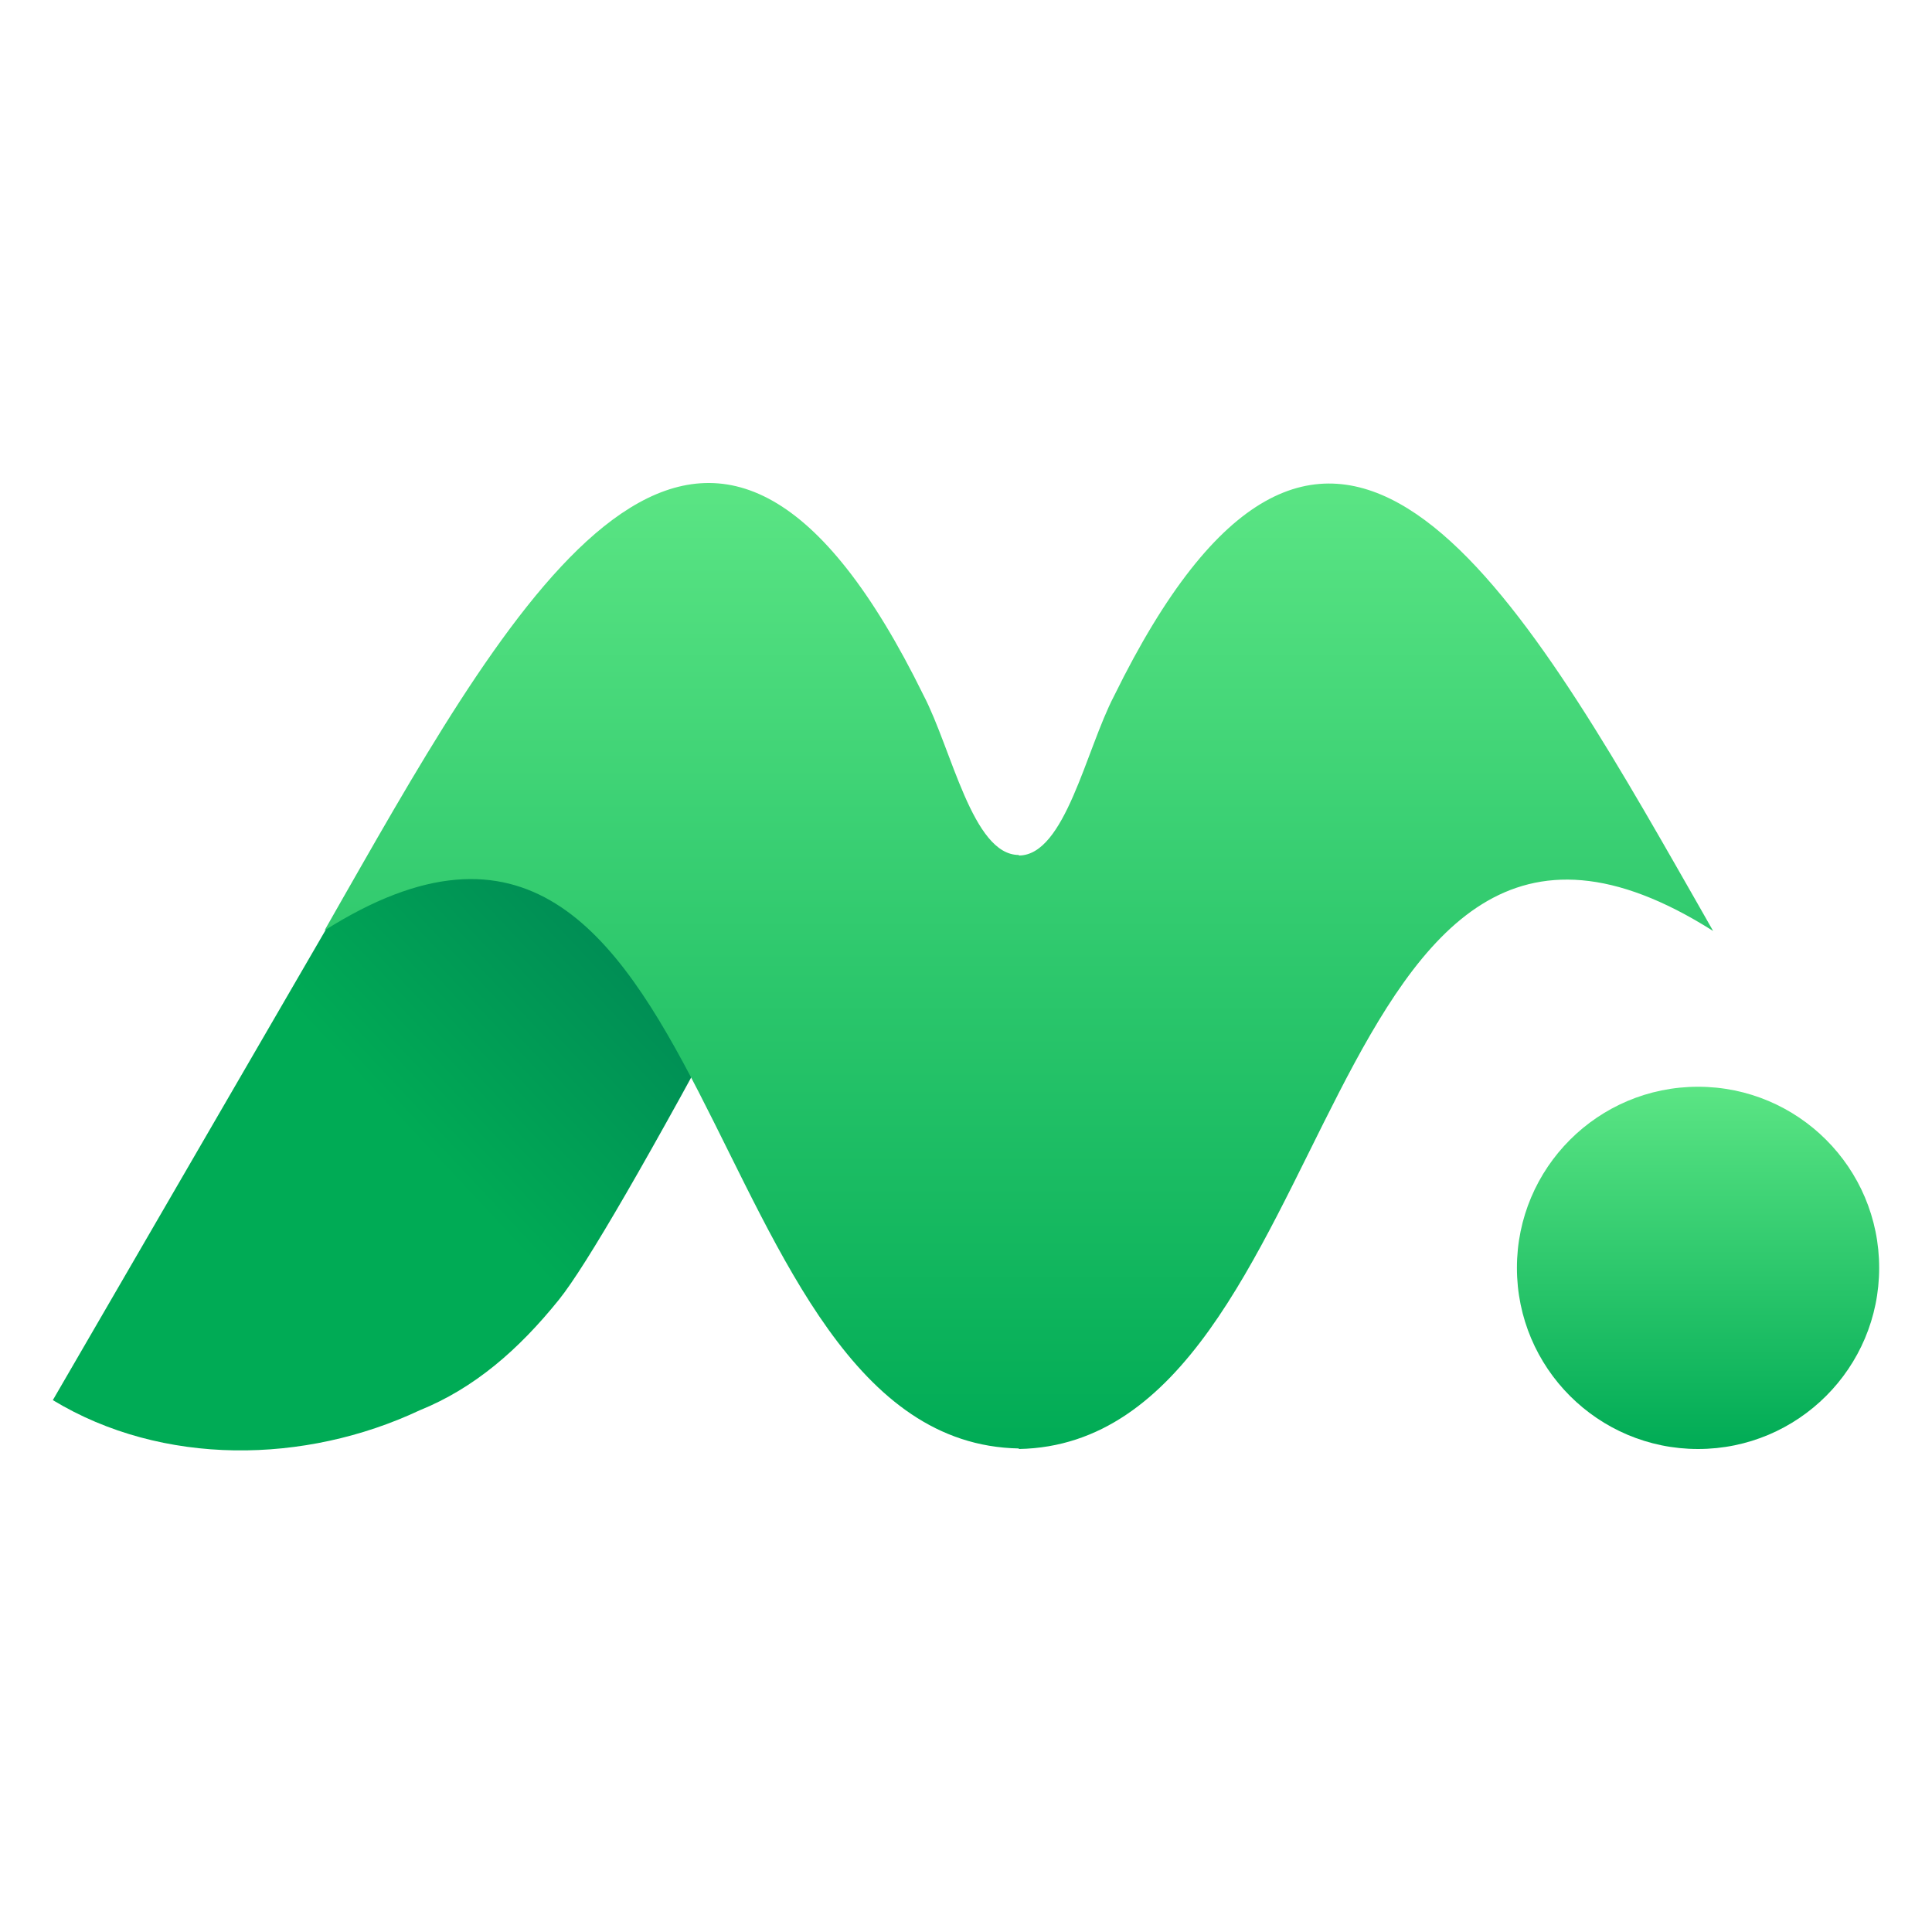
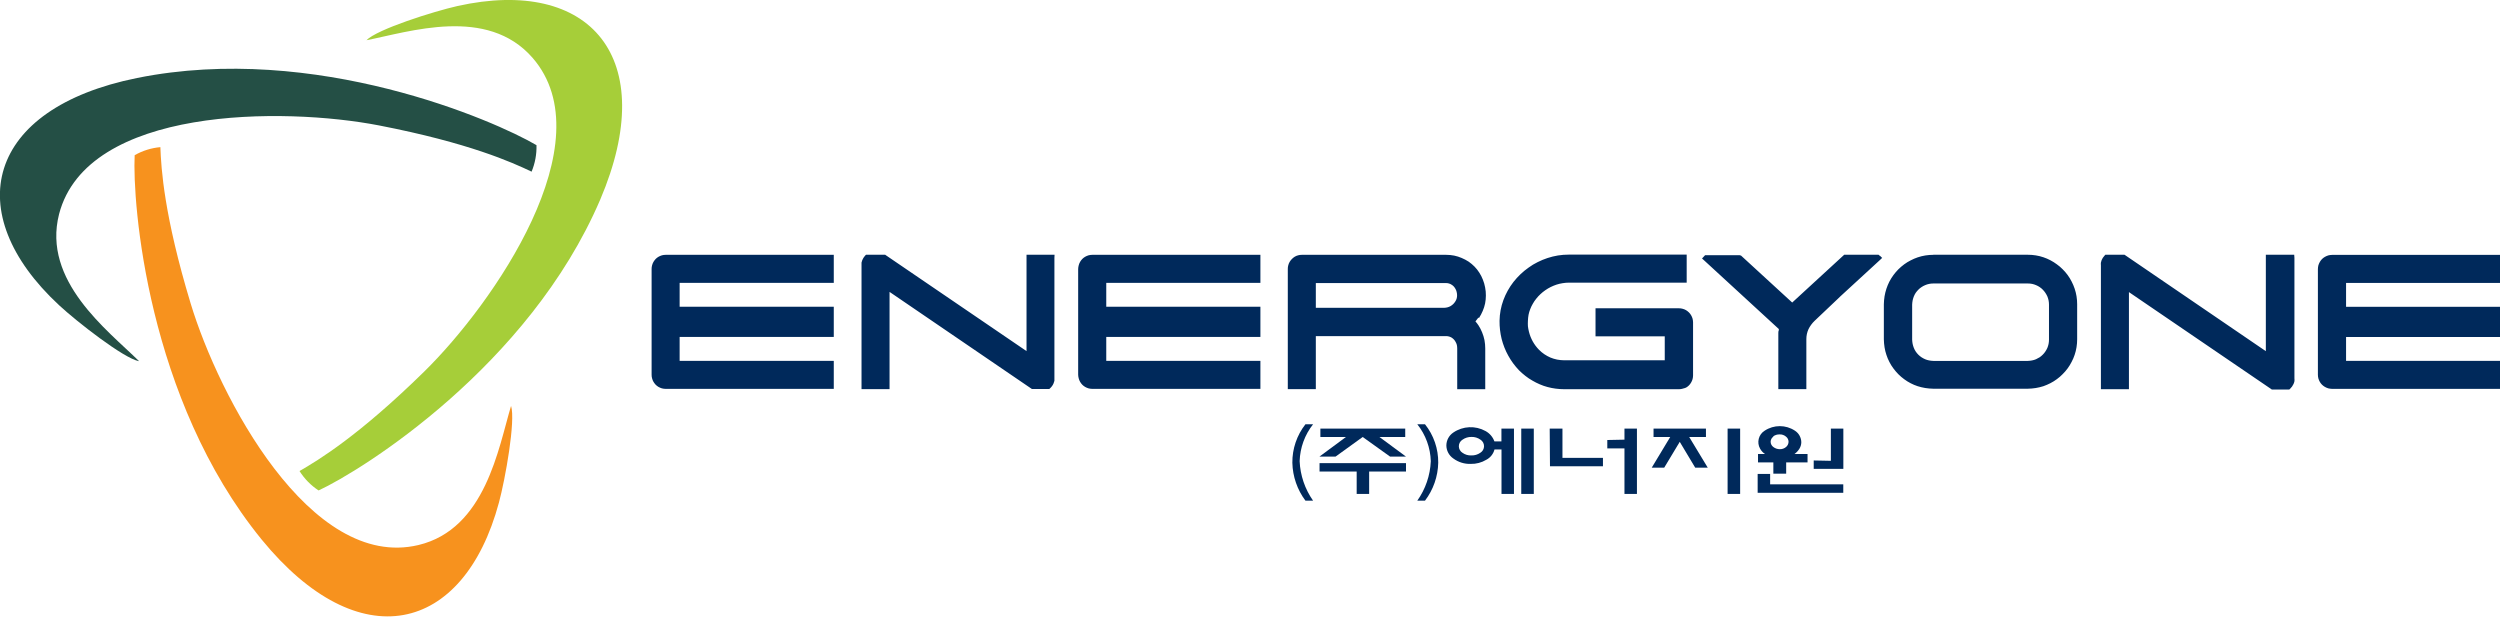
- <svg xmlns="http://www.w3.org/2000/svg" height="512" viewBox="0 0 512 512" width="512">
-   <linearGradient id="a" x1="100%" x2="50%" y1="5.663%" y2="50%">
-     <stop offset="0" stop-color="#007b55" />
-     <stop offset="1" stop-color="#00ab55" />
-   </linearGradient>
-   <linearGradient id="b" x1="50%" x2="50%" y1="0%" y2="100%">
-     <stop offset="0" stop-color="#5be584" />
-     <stop offset="1" stop-color="#00ab55" />
-   </linearGradient>
-   <g fill="none" fill-rule="evenodd" transform="translate(14 128)">
-     <path d="m92.807 83.107c44.289 22.889 46.308 23.935 46.401 23.98.012.009.642.333 44.793 23.153-26.072 48.54-42.693 77.266-49.868 86.179-10.759 13.37-22.495 23.493-36.93 29.334-30.346 14.262-68.07 14.929-97.202-2.704z" fill="url(#a)" />
-     <g fill="url(#b)">
-       <path d="m430.31 101.726c-46.271-80.956-94.1-157.228-149.043-45.344-7.516 14.383-12.995 42.337-25.267 42.337v-.142c-12.272 0-17.749-27.953-25.265-42.337-54.945-111.885-102.774-35.612-149.045 45.344-3.482 6.105-6.827 11.932-9.69 16.996 106.038-67.127 97.11 135.666 184 137.278v.142c86.891-1.611 77.962-204.405 184-137.28-2.861-5.062-6.206-10.889-9.69-16.994" />
-       <path d="m436 256c26.509 0 48-21.491 48-48s-21.491-48-48-48-48 21.491-48 48 21.491 48 48 48" />
-     </g>
-   </g>
+ <svg xmlns="http://www.w3.org/2000/svg" id="Layer_1" data-name="Layer 1" viewBox="0 0 356.81 87.98">
+   <defs>
+     <style>.cls-1{fill:#244f45;}.cls-1,.cls-2,.cls-3{fill-rule:evenodd;}.cls-2{fill:#a6ce39;}.cls-3{fill:#f7921e;}.cls-4{fill:#00295b;}</style>
+   </defs>
+   <path class="cls-1" d="M19.82,51.52C15.35,47.12,6,40.1,8.43,30.56c4-15.38,32-15.3,45.66-12.66,12.84,2.49,19,5.27,21.78,6.6a9.17,9.17,0,0,0,.7-3.78C70.69,17.25,45,6,19.57,11.13-2,15.48-5.8,30.34,8.42,43.55c2.53,2.35,9.22,7.58,11.4,8" />
+   <path class="cls-2" d="M52.26,5.75C58.42,4.55,69.51.82,76,8.24c10.44,12-5.55,35.07-15.45,44.79C51.2,62.2,45.45,65.67,42.75,67.23A9.15,9.15,0,0,0,45.47,70c6.19-2.87,30-17.71,40.2-41.52C94.3,8.23,84.24-3.36,65.29.86c-3.37.76-11.47,3.31-13,4.89" />
+   <path class="cls-3" d="M72.94,57.93c-1.8,6-3.64,17.57-13.22,19.86-15.45,3.69-28.49-21.2-32.51-34.48C23.42,30.79,23,24.08,22.89,21a9,9,0,0,0-3.67,1.15C18.88,28.94,21,56.94,37.34,77c13.89,17,28.82,13.48,33.87-5.27.9-3.33,2.4-11.69,1.73-13.8" />
+   <path class="cls-4" d="M275.93,51.51h13.49a4.07,4.07,0,0,0,.61-.07h0a2.78,2.78,0,0,0,.56-.17h0a4.3,4.3,0,0,0,.52-.28,3.08,3.08,0,0,0,.44-.37,2.6,2.6,0,0,0,.37-.45,3.29,3.29,0,0,0,.29-.52h0a3.62,3.62,0,0,0,.17-.56,3.08,3.08,0,0,0,.06-.61h0v-5h0a3.08,3.08,0,0,0-.06-.61,3.62,3.62,0,0,0-.17-.56h0a3.81,3.81,0,0,0-.29-.52,3.13,3.13,0,0,0-.36-.44h0a2.54,2.54,0,0,0-.44-.37,2.61,2.61,0,0,0-.52-.28h0a2.81,2.81,0,0,0-.56-.18h0a3,3,0,0,0-.61-.06H275.93a2.91,2.91,0,0,0-.6.06,2.7,2.7,0,0,0-.57.18h0a2.87,2.87,0,0,0-.52.28,2.52,2.52,0,0,0-.45.37,3.75,3.75,0,0,0-.37.44,2.84,2.84,0,0,0-.27.52h0a3.62,3.62,0,0,0-.17.56,4.07,4.07,0,0,0-.07.61h0v5h0a4.07,4.07,0,0,0,.07.61,3.62,3.62,0,0,0,.17.56h0a2.84,2.84,0,0,0,.27.52,3,3,0,0,0,.82.82,3.66,3.66,0,0,0,.52.28h0a2.78,2.78,0,0,0,.56.17,4.07,4.07,0,0,0,.61.07m0-15.15h13.49a7.11,7.11,0,0,1,1.14.09,6.43,6.43,0,0,1,1.09.27h0a6.64,6.64,0,0,1,1,.43,7,7,0,0,1,.92.58h0a6.17,6.17,0,0,1,.82.7,7,7,0,0,1,.71.82h0a6.45,6.45,0,0,1,.57.93,7,7,0,0,1,.7,2.1,7.11,7.11,0,0,1,.09,1.14h0v5h0a7.11,7.11,0,0,1-.09,1.14,6.43,6.43,0,0,1-.27,1.09h0a6.52,6.52,0,0,1-.43,1,6.65,6.65,0,0,1-1.28,1.75h0a6.14,6.14,0,0,1-.82.71,6.31,6.31,0,0,1-.93.58,8.28,8.28,0,0,1-1,.43h0a7.87,7.87,0,0,1-1.09.26,8.48,8.48,0,0,1-1.14.1H275.93a8.48,8.48,0,0,1-1.14-.1,7.54,7.54,0,0,1-1.09-.26h0a6.49,6.49,0,0,1-1-.42,6.31,6.31,0,0,1-.93-.58h0a7.06,7.06,0,0,1-.83-.71h0a7.77,7.77,0,0,1-.7-.82,6.31,6.31,0,0,1-.58-.93,6.49,6.49,0,0,1-.42-1h0a6.43,6.43,0,0,1-.27-1.09,8.48,8.48,0,0,1-.1-1.14h0v-5h0a8.48,8.48,0,0,1,.1-1.14,7.33,7.33,0,0,1,.69-2.1,7.56,7.56,0,0,1,.58-.93h0a7.77,7.77,0,0,1,.7-.82,8,8,0,0,1,.83-.71h0a6.25,6.25,0,0,1,.93-.57,7,7,0,0,1,1-.43h0a6.94,6.94,0,0,1,1.09-.27,7.11,7.11,0,0,1,1.14-.09Zm-27.44.12,7.3,6.7,7.29-6.7.13-.12h4.91l.13.13.05,0,.33.32-.34.32-5.66,5.2,0,0-.33.32L259,45.78a4,4,0,0,0-.51.58,4.06,4.06,0,0,0-.38.63,3.4,3.4,0,0,0-.3,1.41v7.14h-4V48.4c0-.13,0-.28,0-.43s0-.29,0-.43h0c0-.13,0-.27.07-.42h0l0-.16-10.63-9.77-.33-.3.31-.33,0,0,.13-.14h4.92Zm-8.34,19a2.18,2.18,0,0,1-.52.07H223.26a10,10,0,0,1-1.21-.08,9,9,0,0,1-1.17-.23h0a7.43,7.43,0,0,1-1.12-.39h0a8.62,8.62,0,0,1-1.05-.53h0a7.47,7.47,0,0,1-1-.67,9.83,9.83,0,0,1-.91-.8,10.79,10.79,0,0,1-.84-1,9.92,9.92,0,0,1-.69-1.08,9.4,9.4,0,0,1-.55-1.16,10.39,10.39,0,0,1-.4-1.23h0a10.51,10.51,0,0,1-.3-2.59h0a9.31,9.31,0,0,1,.15-1.51,8.88,8.88,0,0,1,.4-1.45h0a9.68,9.68,0,0,1,.62-1.35,9.84,9.84,0,0,1,.82-1.24h0a10.44,10.44,0,0,1,1-1.1,9.78,9.78,0,0,1,1.16-.95,8.51,8.51,0,0,1,1.29-.78,10.28,10.28,0,0,1,1.4-.58h0a10.27,10.27,0,0,1,1.5-.37,9.86,9.86,0,0,1,1.56-.12h16.81v4H223.92a5.5,5.5,0,0,0-.91.08,5.36,5.36,0,0,0-.88.21h0a6.71,6.71,0,0,0-.82.34,6,6,0,0,0-.77.46h0a6.05,6.05,0,0,0-.68.55,5.25,5.25,0,0,0-.6.65h0a4.82,4.82,0,0,0-.49.72,4.93,4.93,0,0,0-.37.77h0a4.45,4.45,0,0,0-.24.81,6.27,6.27,0,0,0-.09.86,6.74,6.74,0,0,0,0,.77,6.36,6.36,0,0,0,.14.76,6.18,6.18,0,0,0,.23.73,6,6,0,0,0,.32.68h0a5.66,5.66,0,0,0,.89,1.19,5.13,5.13,0,0,0,.77.64,5.51,5.51,0,0,0,.86.47,5.21,5.21,0,0,0,.95.29h0a5.56,5.56,0,0,0,1,.1H237.6V48h-9.88v-4h11.91a1.77,1.77,0,0,1,.52.07h0a1.87,1.87,0,0,1,.49.2,2.24,2.24,0,0,1,.41.32,1.78,1.78,0,0,1,.31.4h0a2.13,2.13,0,0,1,.21.49h0a2.33,2.33,0,0,1,.07.53h0v7.57h0a2.19,2.19,0,0,1-.07.53,2,2,0,0,1-.21.49h0a1.87,1.87,0,0,1-.72.72A2.33,2.33,0,0,1,240.15,55.47ZM187.8,40.4v3.53h18.34a2.42,2.42,0,0,0,.47-.07h0a1.78,1.78,0,0,0,.43-.18,2.24,2.24,0,0,0,.38-.29,2.16,2.16,0,0,0,.29-.37,1.51,1.51,0,0,0,.25-.86,1.93,1.93,0,0,0-.06-.49,1.52,1.52,0,0,0-.16-.42h0a1.8,1.8,0,0,0-.24-.35,1.4,1.4,0,0,0-.33-.27,1.24,1.24,0,0,0-.37-.17,1.42,1.42,0,0,0-.42-.06H187.8ZM211,45.33a5.56,5.56,0,0,1-.42.54,5.57,5.57,0,0,1,.43.56,5.83,5.83,0,0,1,.52,1h0a6.19,6.19,0,0,1,.34,1.11,6.61,6.61,0,0,1,.11,1.2h0v5.81h-4V49.73h0a2.63,2.63,0,0,0-.05-.49,1.68,1.68,0,0,0-.17-.42h0a1.54,1.54,0,0,0-.25-.36,1.69,1.69,0,0,0-.32-.27h0a1.53,1.53,0,0,0-.37-.16,1.47,1.47,0,0,0-.42-.06H187.8v7.57h-4V38.38h0a1.83,1.83,0,0,1,.07-.53,1.81,1.81,0,0,1,.2-.48,2.15,2.15,0,0,1,.32-.41,2.08,2.08,0,0,1,.4-.32h0a1.68,1.68,0,0,1,.48-.2,1.88,1.88,0,0,1,.53-.07h20.61a6,6,0,0,1,1.14.11,5.56,5.56,0,0,1,1.07.34,6.36,6.36,0,0,1,1,.53,6.15,6.15,0,0,1,.83.7h0a5.15,5.15,0,0,1,.68.86,5.35,5.35,0,0,1,.51,1h0a5.59,5.59,0,0,1,.32,1.1,5.53,5.53,0,0,1,.11,1.17h0a5.93,5.93,0,0,1-.11,1.13,5.56,5.56,0,0,1-.34,1.07h0a6.36,6.36,0,0,1-.53,1ZM150.49,36.8V53.94h0a2.71,2.71,0,0,1,0,.41,2.55,2.55,0,0,1-.13.39h0a1.75,1.75,0,0,1-.2.35,2,2,0,0,1-.27.31l-.13.12h-2.48l-.12-.08-20.2-13.78V55.54h-4V37.85a2.31,2.31,0,0,1,0-.37,2.47,2.47,0,0,1,.11-.36h0a2.59,2.59,0,0,1,.17-.33h0a2.77,2.77,0,0,1,.22-.29l.14-.14h2.74l.11.08,20.06,13.67V36.36h4ZM119,44.27v3.82H97V51.5h22v4h-24a2.19,2.19,0,0,1-.53-.07,2.33,2.33,0,0,1-.49-.21,2,2,0,0,1-.4-.31h0a2.59,2.59,0,0,1-.31-.41,1.87,1.87,0,0,1-.2-.49,1.79,1.79,0,0,1-.07-.53h0V38.39h0a1.79,1.79,0,0,1,.07-.53,1.87,1.87,0,0,1,.2-.49,2.59,2.59,0,0,1,.31-.41h0a2,2,0,0,1,.4-.31,2.33,2.33,0,0,1,.49-.21,2.19,2.19,0,0,1,.53-.07h24v4H97v3.41h22v.45Zm60.89,0v3.82h-22V51.5h22v4h-24a2.19,2.19,0,0,1-.53-.07,2.33,2.33,0,0,1-.49-.21,2,2,0,0,1-.4-.31h0a2.1,2.1,0,0,1-.31-.41,1.87,1.87,0,0,1-.2-.49,2.18,2.18,0,0,1-.08-.53h0V38.39h0a2.18,2.18,0,0,1,.08-.53,1.87,1.87,0,0,1,.2-.49,2.1,2.1,0,0,1,.31-.41h0a2,2,0,0,1,.4-.31,2.33,2.33,0,0,1,.49-.21,2.19,2.19,0,0,1,.53-.07h24v4h-22v3.41h22v.45Zm147.58-7.46V54h0a1.87,1.87,0,0,1,0,.42,2,2,0,0,1-.13.39h0a2.12,2.12,0,0,1-.21.36,2.61,2.61,0,0,1-.27.31l-.13.12h-2.48l-.11-.08L303.85,41.69V55.55h-4V37.86a1.64,1.64,0,0,1,0-.38,2.3,2.3,0,0,1,.1-.35h0a2.55,2.55,0,0,1,.17-.33h0a2.09,2.09,0,0,1,.23-.29l.13-.15h2.74l.12.08,20.05,13.68V36.36h4.05Zm29.37,7.46V48.1h-22v3.4h22v4h-24a2.83,2.83,0,0,1-.53-.07,2.33,2.33,0,0,1-.49-.21,2.1,2.1,0,0,1-.41-.31h0a2,2,0,0,1-.31-.4,2.33,2.33,0,0,1-.21-.49,2.19,2.19,0,0,1-.07-.53h0V38.4h0a2.35,2.35,0,0,1,.07-.54,2.5,2.5,0,0,1,.21-.48,2.1,2.1,0,0,1,.31-.41h0a2.1,2.1,0,0,1,.41-.31,2.33,2.33,0,0,1,.49-.21,2.19,2.19,0,0,1,.53-.07h24v4h-22v3.41h22v.44Z" />
+   <path class="cls-4" d="M186.32,71.46a9.39,9.39,0,0,1-1.87-5.41,8.78,8.78,0,0,1,1.87-5.5h1.09a8.94,8.94,0,0,0-1.92,5.27,10.58,10.58,0,0,0,1.92,5.64Z" />
+   <path class="cls-4" d="M192.1,62.37h-3.65v-1.2h12.11v1.2h-3.68l3.79,2.8H198.4l-3.91-2.8-3.88,2.8h-2.3Zm1.53,8.13V67.3h-5.3V66.1h12.34v1.2h-5.26v3.2Z" />
+   <path class="cls-4" d="M204.21,65.82a8.89,8.89,0,0,0-1.93-5.27h1.1a8.68,8.68,0,0,1,1.89,5.5,9.28,9.28,0,0,1-1.89,5.41h-1.1A10.51,10.51,0,0,0,204.21,65.82Z" />
+   <path class="cls-4" d="M214.3,64.15h-1a2.3,2.3,0,0,1-1.17,1.47,4.13,4.13,0,0,1-2.23.59,3.93,3.93,0,0,1-2.47-.77,2.28,2.28,0,0,1-1-1.86,2.24,2.24,0,0,1,1-1.85,4.38,4.38,0,0,1,4.59-.21A2.75,2.75,0,0,1,213.29,63h1V61.17h1.79V70.5H214.3Zm-5.56-1.4a1.1,1.1,0,0,0,0,1.88A2,2,0,0,0,210,65a2.11,2.11,0,0,0,1.28-.38,1.1,1.1,0,0,0,0-1.88,2.07,2.07,0,0,0-1.26-.38A2.15,2.15,0,0,0,208.74,62.75Zm8.38-1.58h1.79V70.5h-1.79Z" />
+   <path class="cls-4" d="M221.18,61.17H223v4.18h5.78v1.2h-7.56Zm10.67,1.58V61.17h1.78V70.5h-1.78V64H229.4v-1.2Z" />
+   <path class="cls-4" d="M238.38,62.37H236v-1.2h7.48v1.2h-2.39l2.65,4.38h-1.79l-2.21-3.69-2.22,3.69h-1.78Zm8.19-1.2h1.79V70.5h-1.79Z" />
+   <path class="cls-4" d="M252.64,69.13h10.44v1.2H250.86V67.64h1.78ZM253.1,66h-2.19v-1.2h1a2.2,2.2,0,0,1-.7-.76,1.91,1.91,0,0,1,.65-2.57,3.91,3.91,0,0,1,4.32,0,2,2,0,0,1,.91,1.64,1.78,1.78,0,0,1-.27.93,2.57,2.57,0,0,1-.71.76h1.87V66h-3.05v1.6H253.1Zm0-3.68a.91.91,0,0,0-.39.74.94.94,0,0,0,.39.74,1.5,1.5,0,0,0,.92.31,1.32,1.32,0,0,0,.89-.31,1,1,0,0,0,.36-.74.93.93,0,0,0-.36-.74A1.31,1.31,0,0,0,254,62,1.49,1.49,0,0,0,253.09,62.27Zm8.21,3.45V61.17h1.78v5.75h-4.23v-1.2Z" />
</svg>
